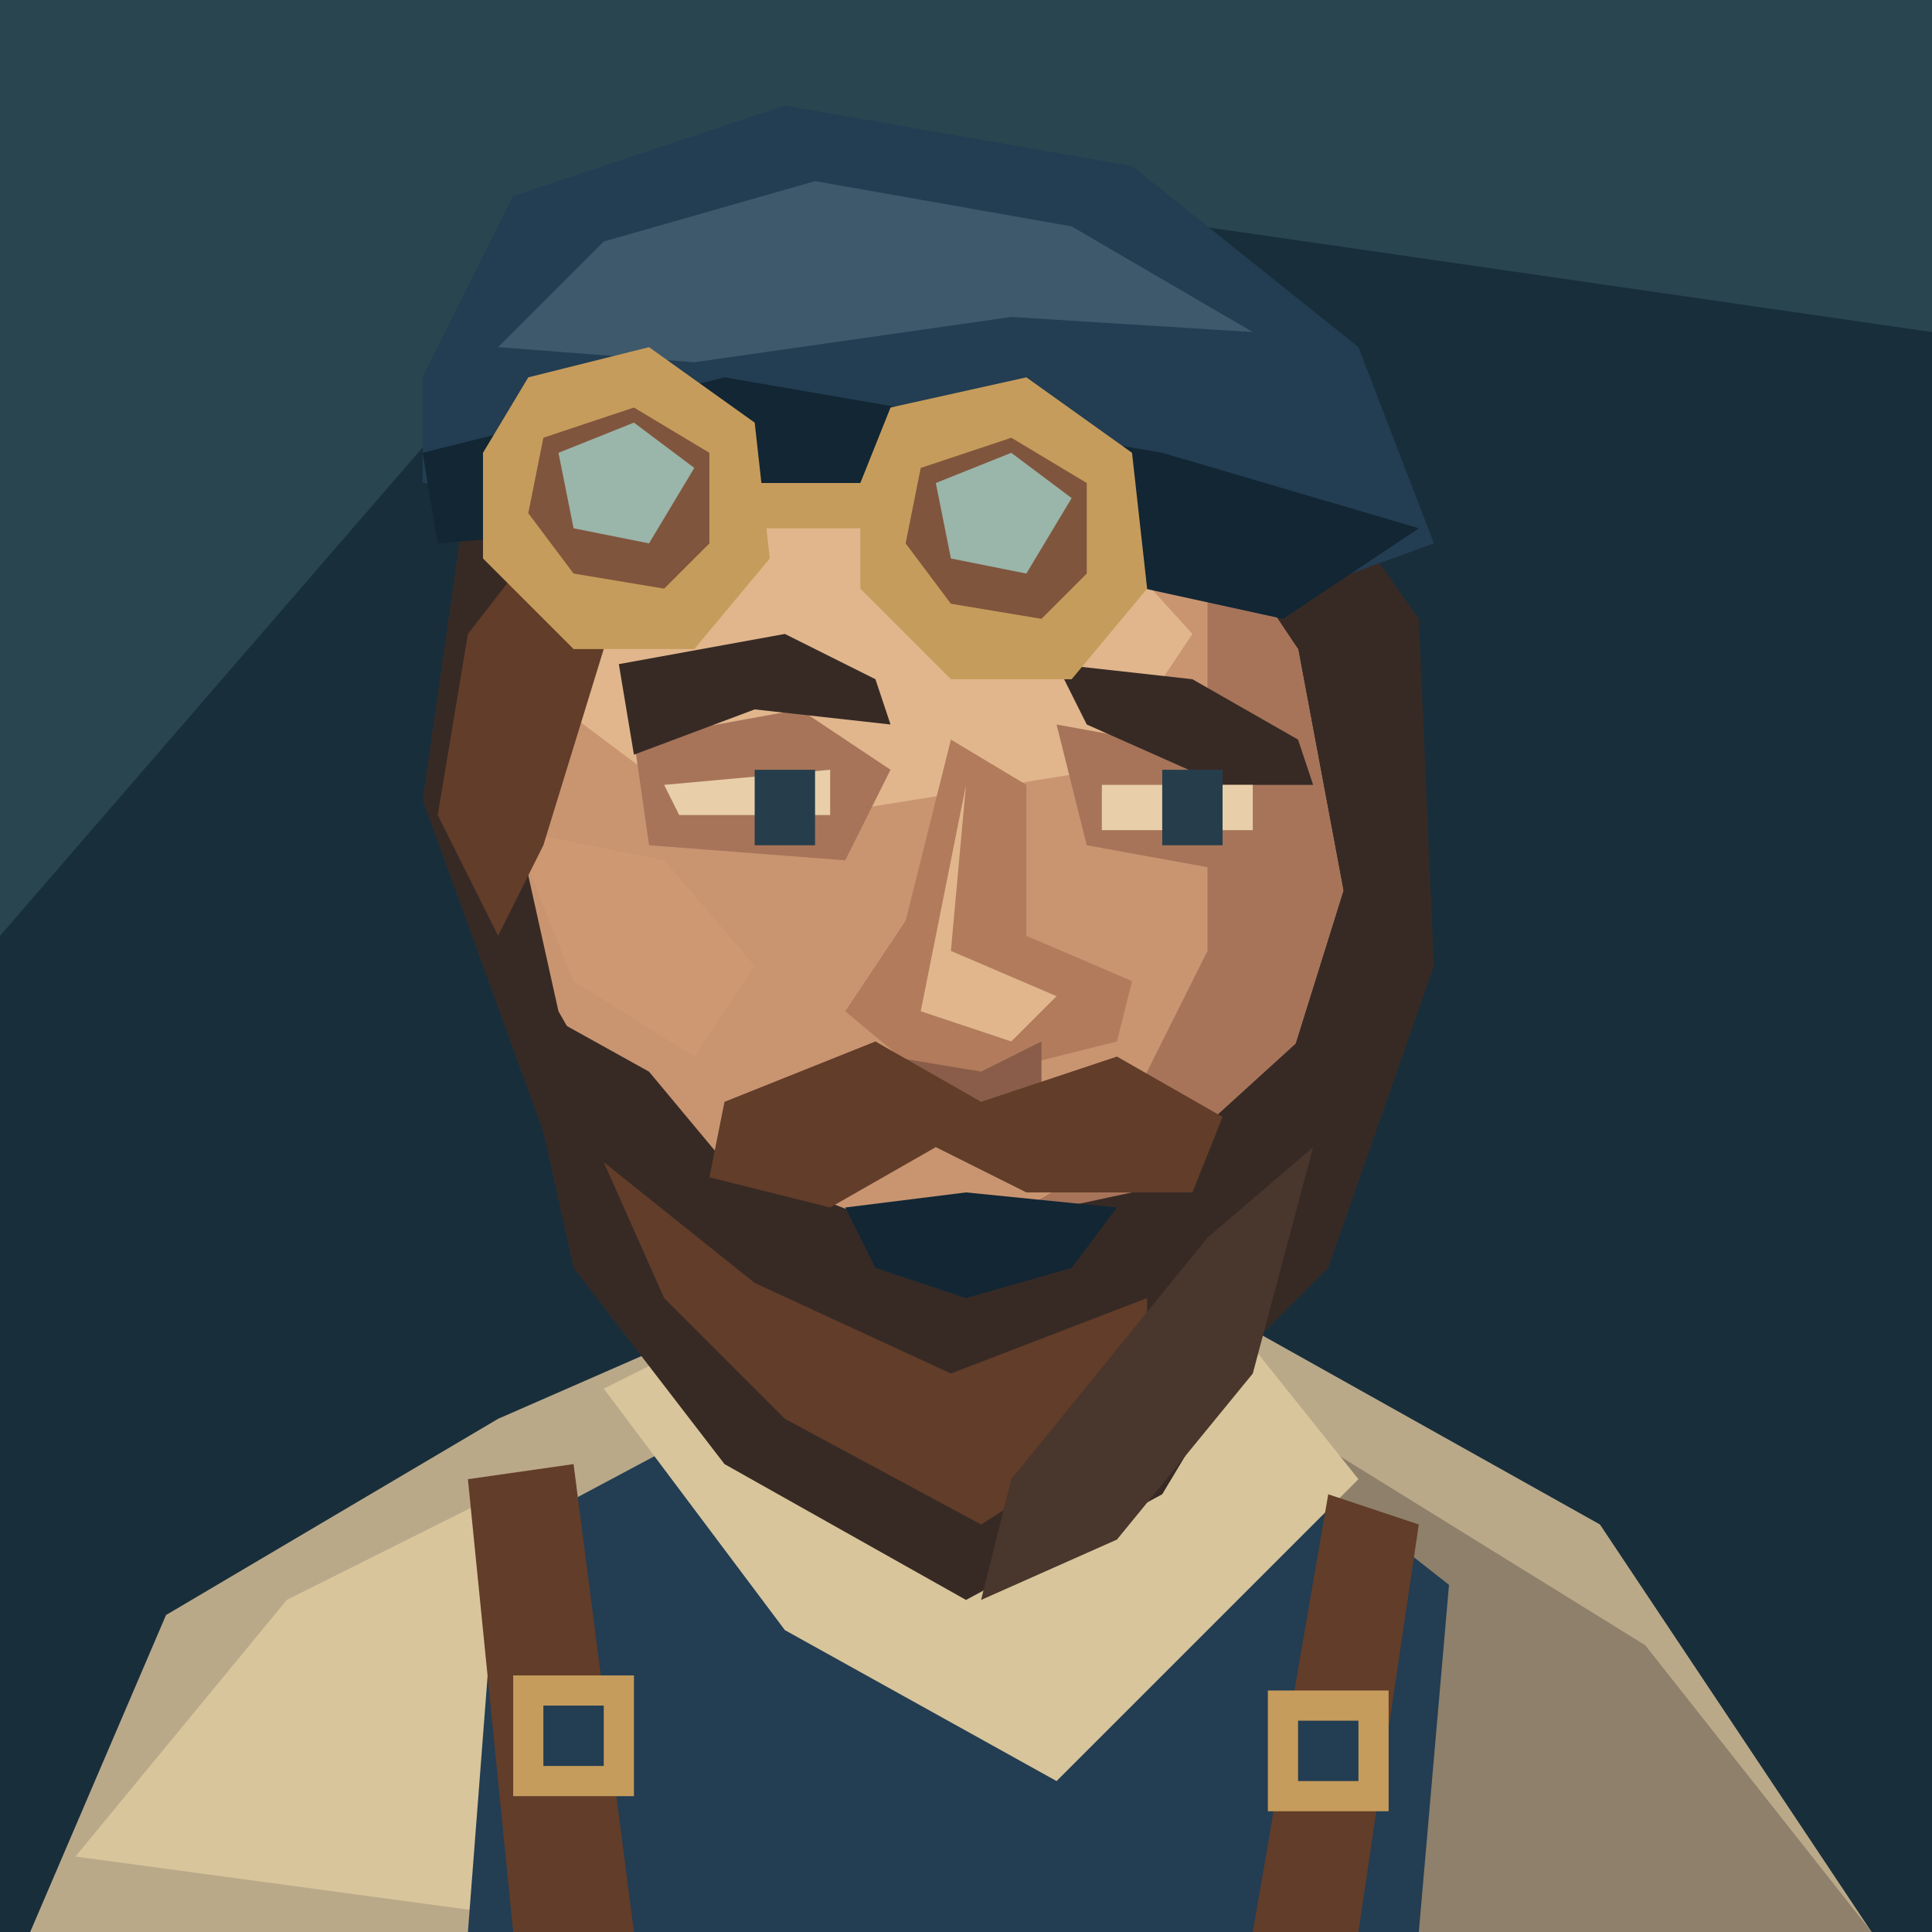
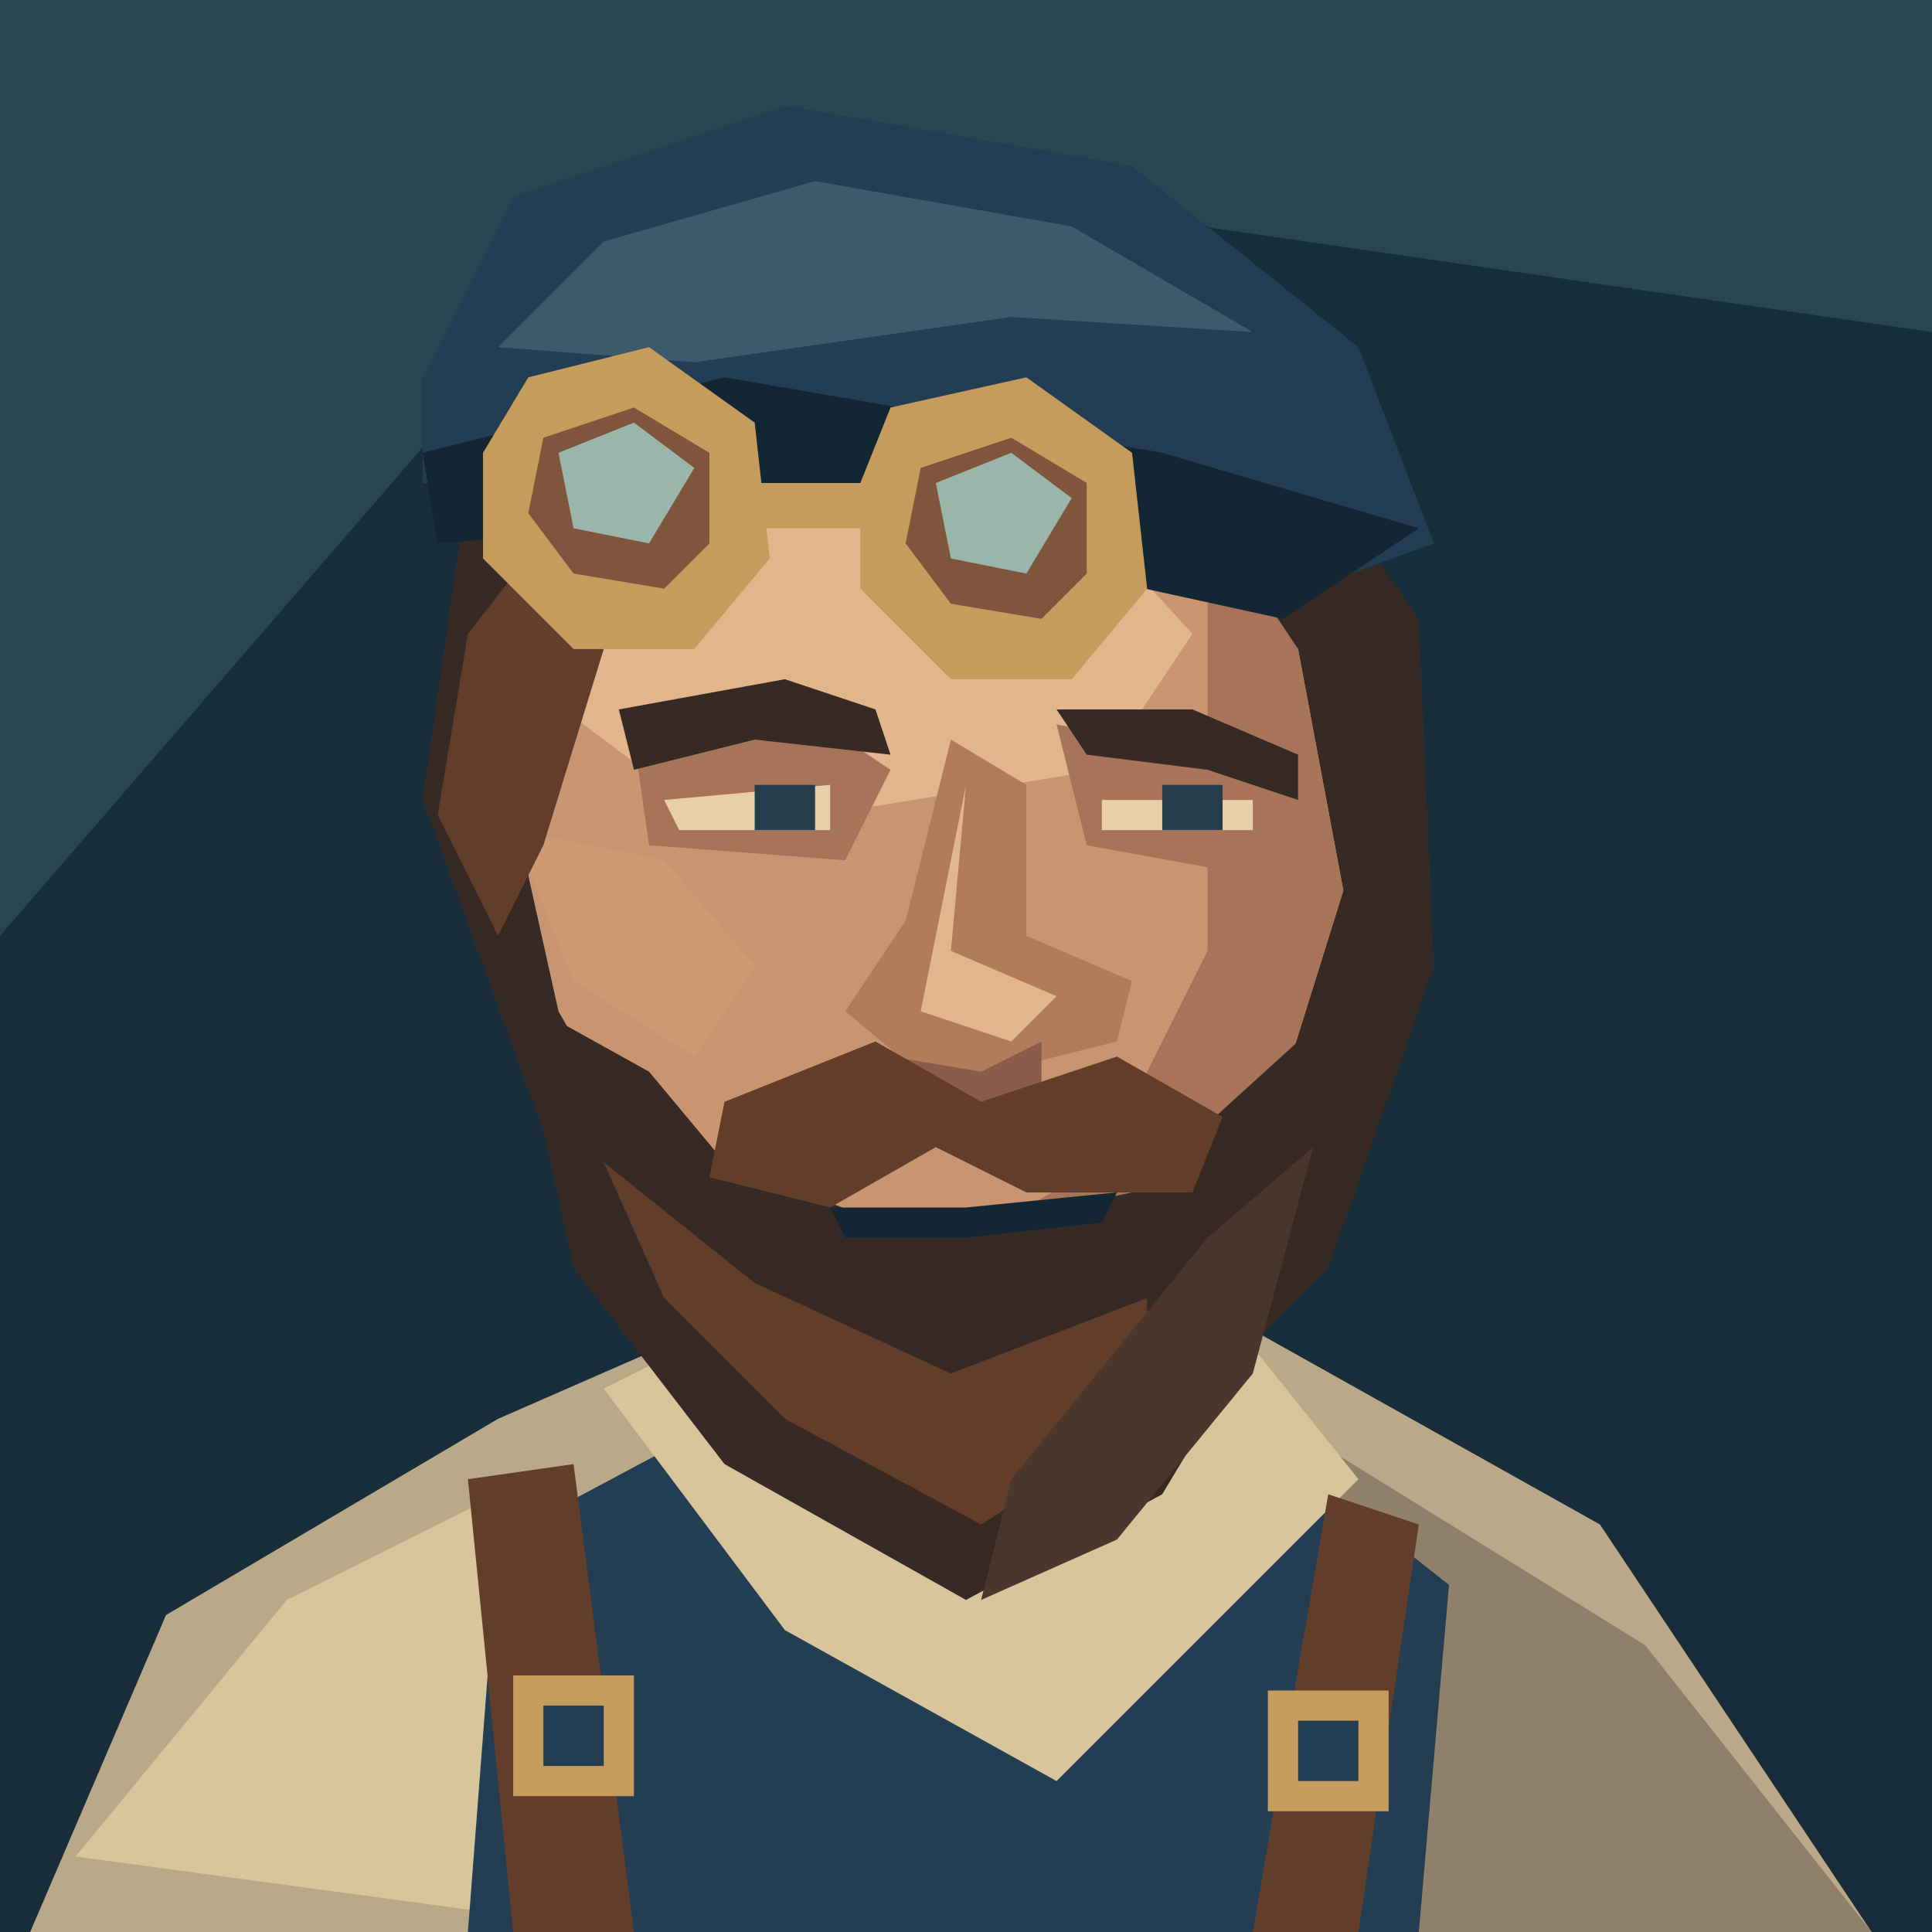
<svg xmlns="http://www.w3.org/2000/svg" width="128" height="128" viewBox="0 0 128 128">
  <path d="M0 0H128V128H0Z" fill="#182e3b" />
  <path d="M0 0H128V22L45 10L0 62Z" fill="#294550" />
  <path d="M2 128L11 107 33 94 49 87H81L106 101 124 128Z" fill="#baa989" />
  <path d="M5 123L19 106 35 98 42 128Z" fill="#d8c59b" />
  <path d="M88 96L109 109 124 128H88Z" fill="#8e806a" />
  <path d="M33 102L48 94 65 106 82 94 96 105 94 128H31Z" fill="#233d52" />
  <path d="M48 74L47 96 65 110 84 94 80 72Z" fill="#ad795b" />
  <path d="M61 84L81 78 84 94 67 106 54 96Z" fill="#895d49" />
  <path d="M40 92L48 88 64 103 82 88 90 98 70 118 52 108Z" fill="#d8c59b" />
  <path d="M31 98L38 97 42 128H34Z M88 99L94 101 90 128H83Z" fill="#623d29" />
  <path d="M34 111H42V119H34Z M84 112H92V120H84Z" fill="#c69c5c" />
  <path d="M36 113H40V117H36Z M86 114H90V118H86Z" fill="#233d52" />
  <path d="M31 32L41 20 62 15 82 24 94 41 95 64 88 84 74 98 49 91 36 75 28 53Z" fill="#372a25" />
  <path d="M39 32L54 24 74 28 86 43 89 59 84 75 73 88 59 91 45 81 37 67 33 49Z" fill="#c99571" />
  <path d="M40 34L54 28 69 31 79 42 73 51 48 55 36 46Z" fill="#e1b68c" />
  <path d="M80 34L86 43 89 59 84 75 73 88 59 91 58 86 73 77 80 63Z" fill="#a7745a" />
  <path d="M34 55L44 57 50 64 46 70 38 65Z" fill="#ce9872" />
  <path d="M42 49L53 47 59 51 56 57 43 56Z M70 48L81 50 87 54 83 58 72 56Z" fill="#a7745a" />
-   <path d="M41 44L52 42 58 45 59 48 50 47 42 50Z M70 44L79 45 86 49 87 52 81 52 72 48Z" fill="#372a25" />
-   <path d="M44 52L55 51V54H45Z M73 52H83V55H73Z" fill="#e8cfaa" />
-   <path d="M50 51H54V56H50Z M77 51H81V56H77Z" fill="#263e4b" />
+   <path d="M41 47L52 45 58 47 59 50 50 49 42 51Z M70 47L79 47 86 50 86 53 80 51 72 50Z" fill="#372a25" />
+   <path d="M44 53L55 52V55H45Z M73 53H83V55H73Z" fill="#e8cfaa" />
+   <path d="M50 52H54V55H50Z M77 52H81V55H77Z" fill="#263e4b" />
  <path d="M63 49L60 61 56 67 62 72 74 69 75 65 68 62 68 52Z" fill="#b17b5c" />
  <path d="M64 52L63 63 70 66 67 69 61 67Z" fill="#e1b68c" />
  <path d="M59 70L65 71 69 69V72L64 74Z" fill="#895d49" />
  <path d="M34 66L43 71 48 77 61 82 75 79 86 69 89 67 86 84 77 99 64 106 48 97 38 84Z" fill="#372a25" />
  <path d="M40 77L50 85 63 91 76 86 76 94 65 101 52 94 44 86Z" fill="#623d29" />
  <path d="M80 82L87 76 83 91 74 102 65 106 67 98Z" fill="#49362c" />
  <path d="M48 73L58 69 65 73 74 70 81 74 79 79 68 79 62 76 55 80 47 78Z" fill="#623d29" />
-   <path d="M56 80L64 79 74 80 71 84 64 86 58 84Z" fill="#122634" />
+   <path d="M55 80L64 80 74 79 73 81 64 82 56 82Z" fill="#122634" />
  <path d="M31 42L38 33 40 43 36 56 33 62 29 54Z" fill="#623d29" />
  <path d="M28 25L34 13 52 7 75 11 90 23 95 36 84 40 53 33 28 32Z" fill="#233d52" />
  <path d="M33 23L40 16 54 12 71 15 83 22 67 21 46 24Z" fill="#3e596b" />
  <path d="M28 30L48 25 77 30 94 35 85 41 53 34 29 36Z" fill="#122634" />
  <path d="M35 25L43 23 50 28 51 37 46 43H38L32 37V30Z M59 27L68 25 75 30 76 39 71 45H63L57 39V32Z" fill="#c69c5c" />
  <path d="M36 29L42 27 47 30 47 36 44 39 38 38 35 34Z M61 31L67 29 72 32 72 38 69 41 63 40 60 36Z" fill="#80553d" />
  <path d="M37 30L42 28 46 31 43 36 38 35Z M62 32L67 30 71 33 68 38 63 37Z" fill="#9ab5a9" />
  <path d="M50 32H58V35H50Z" fill="#c69c5c" />
</svg>
